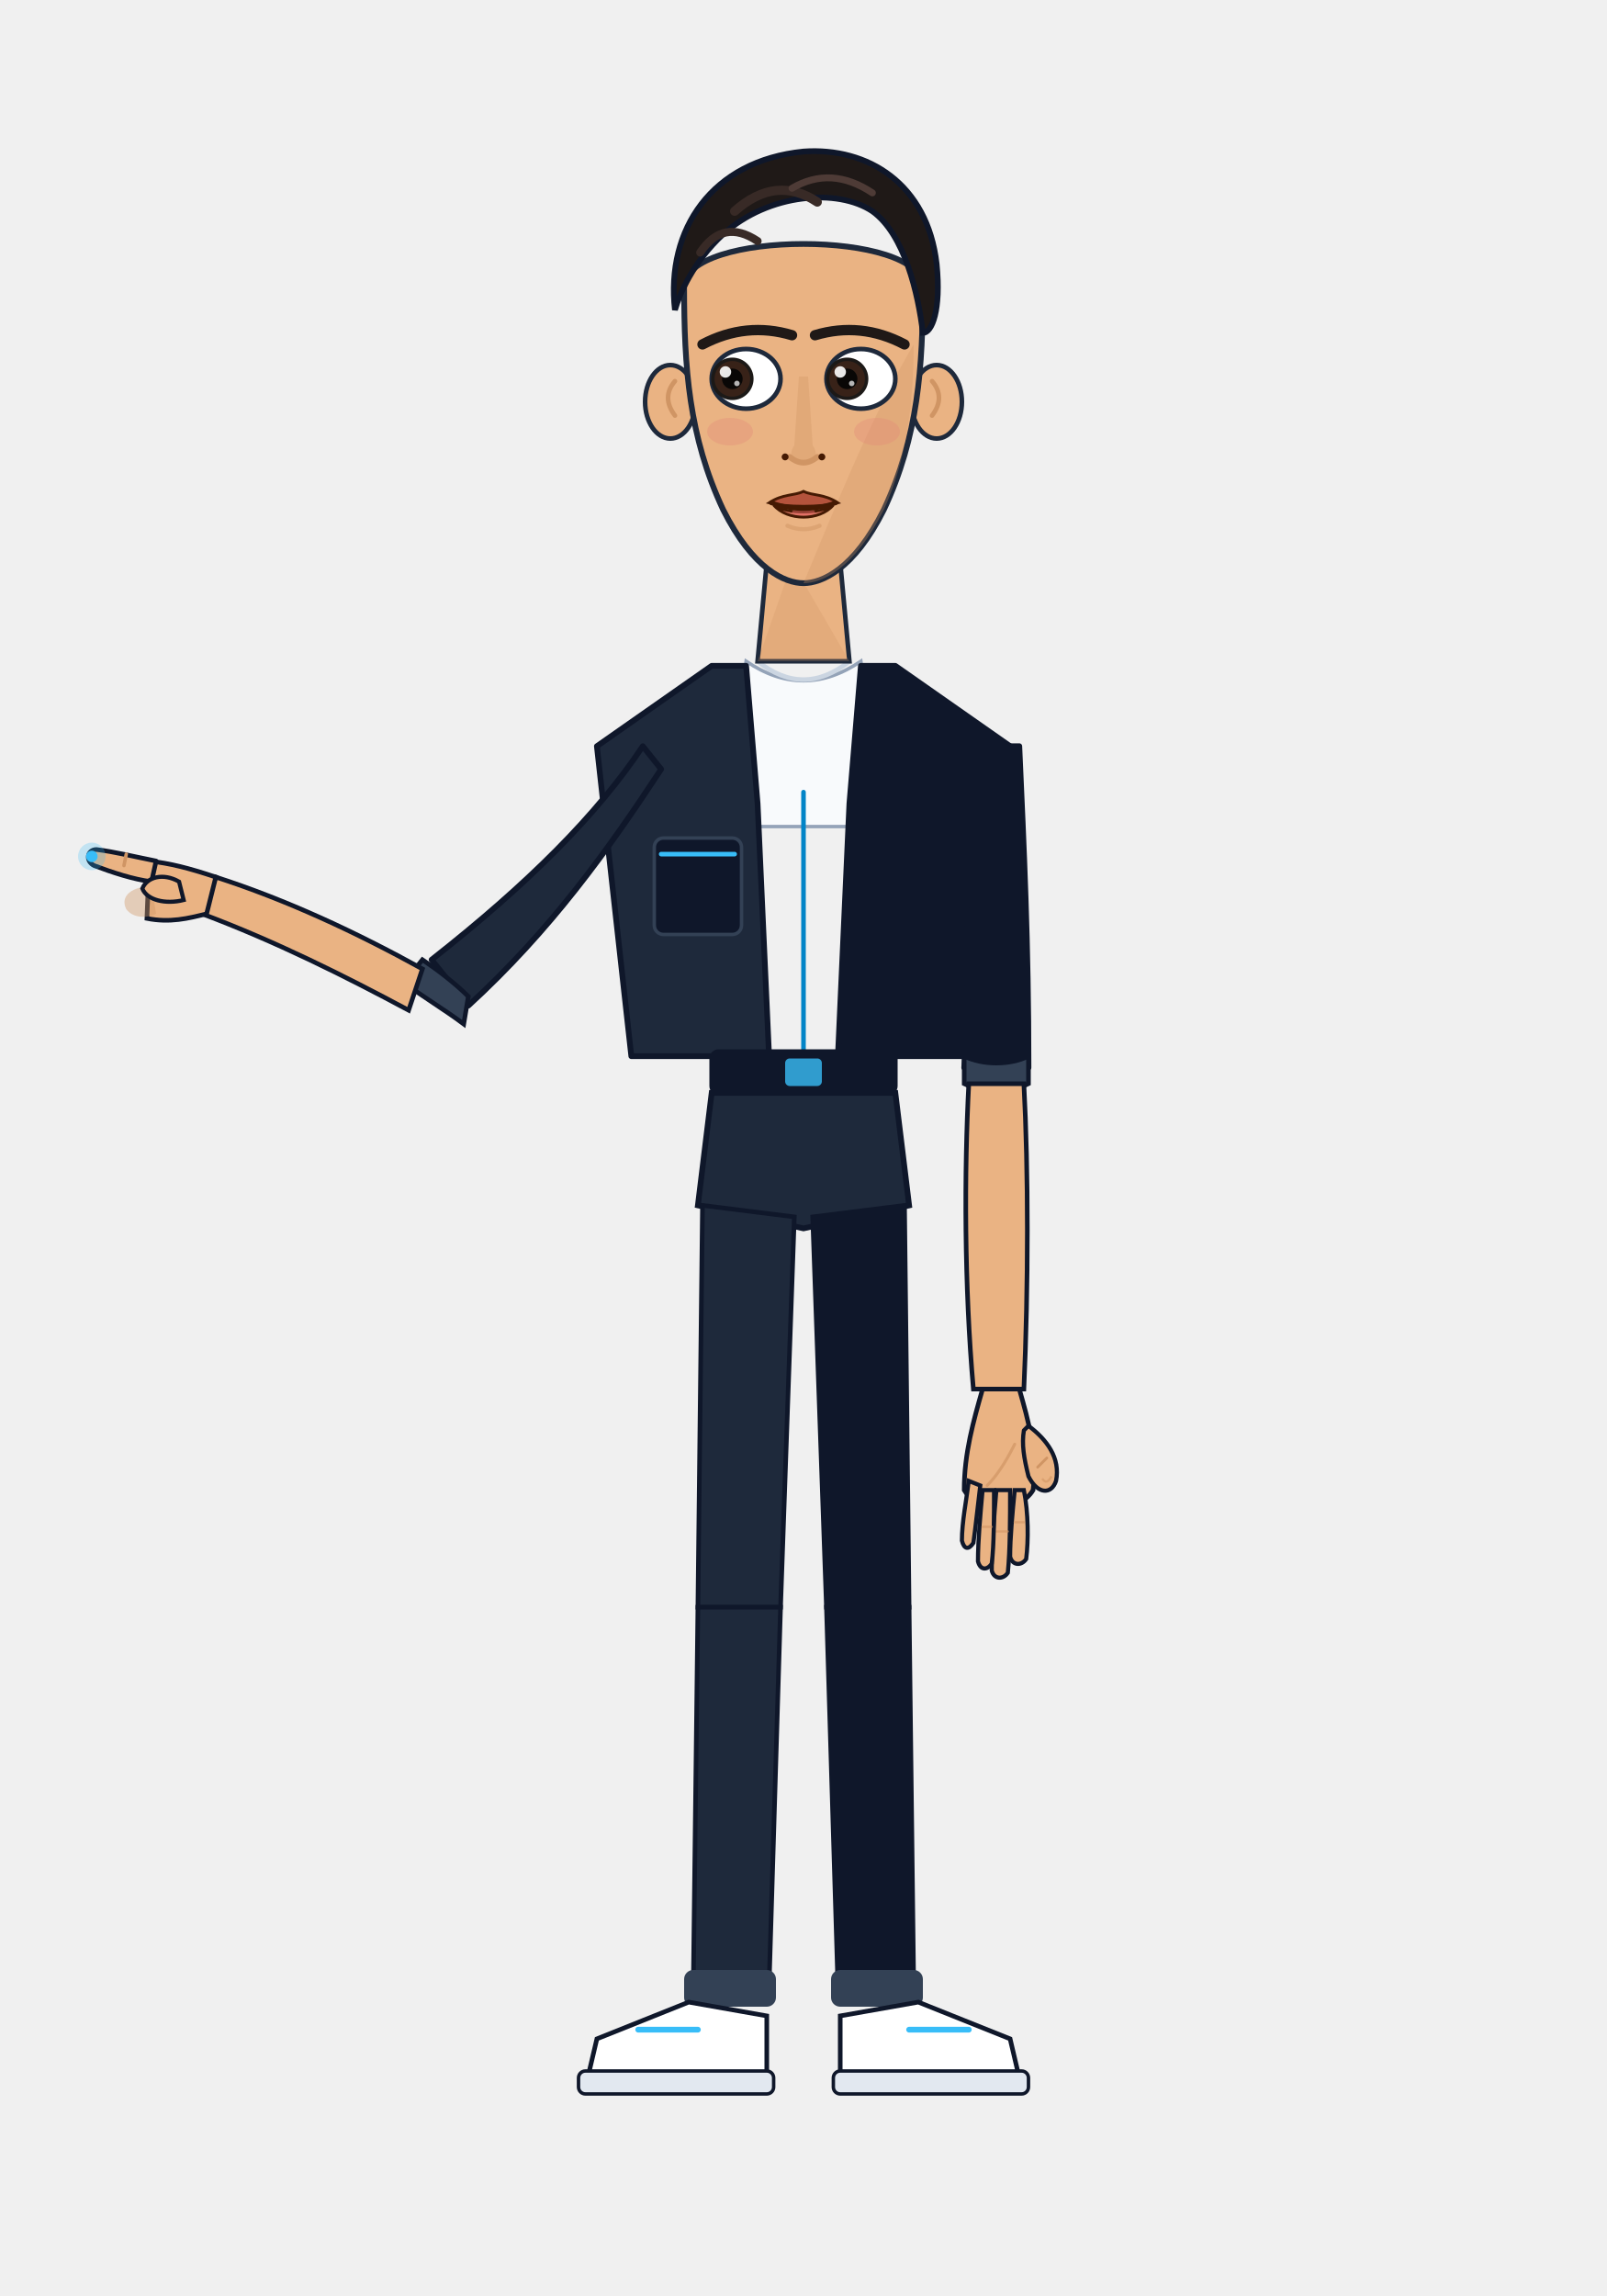
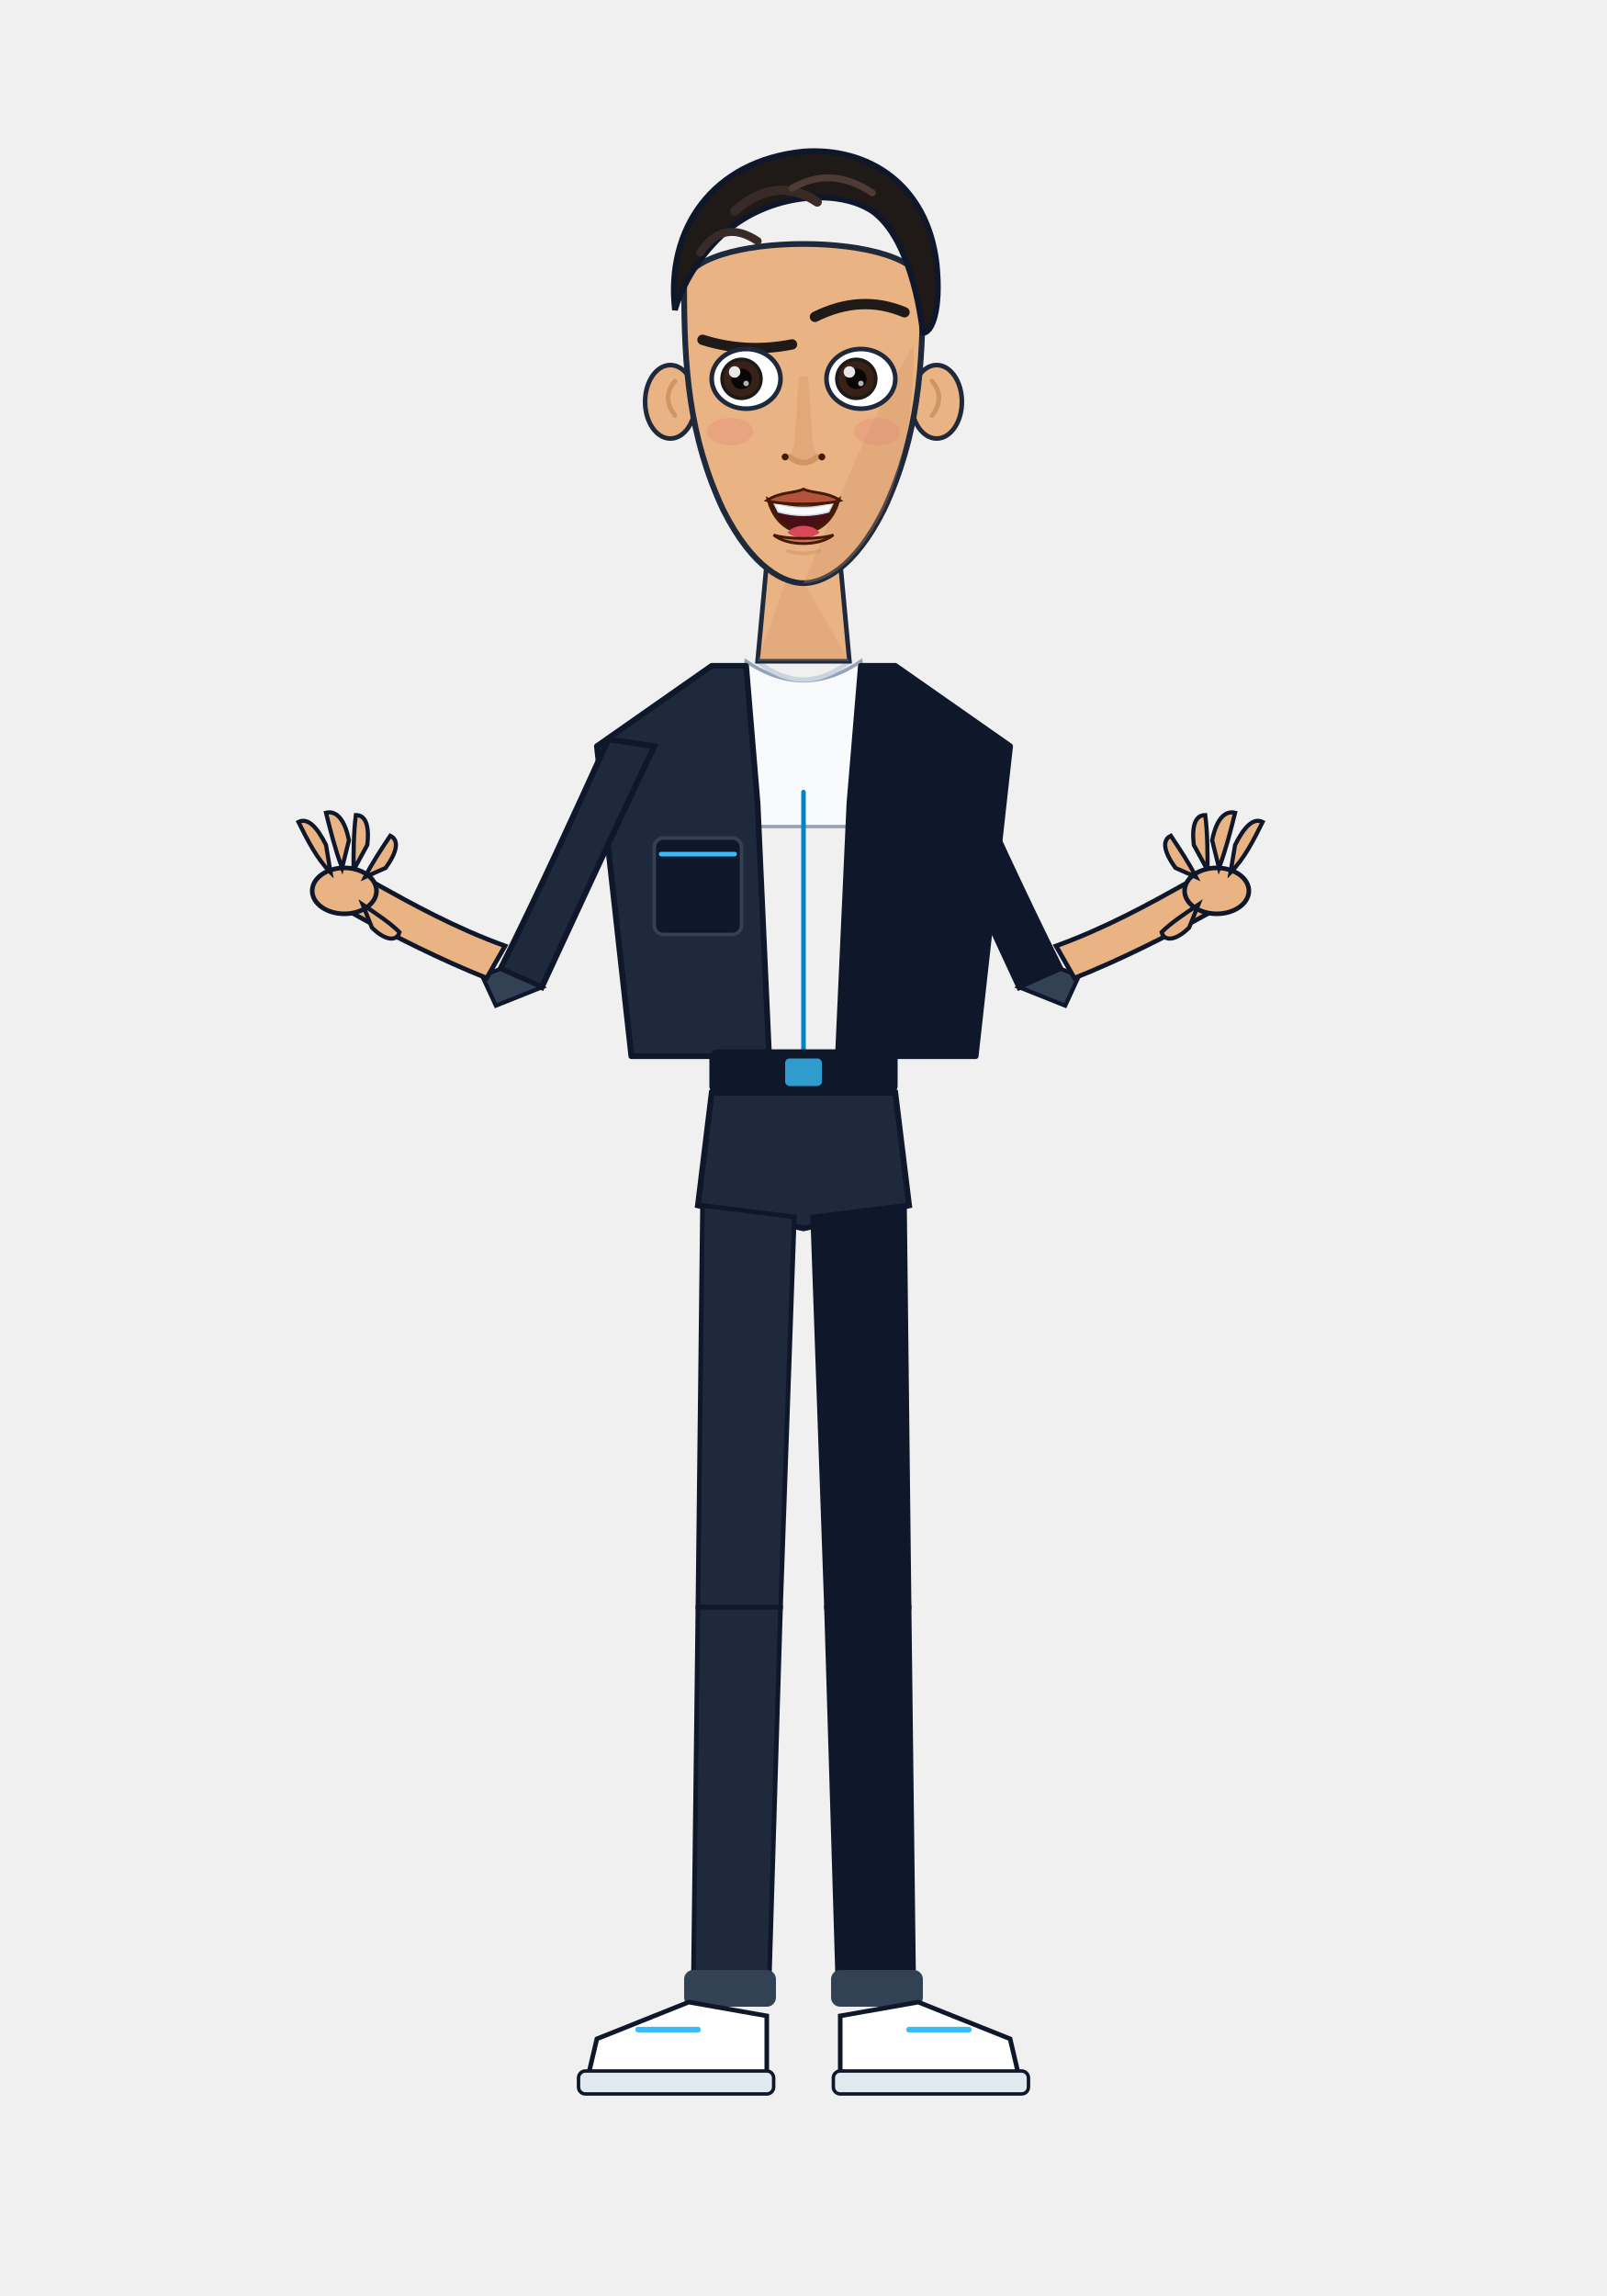
<svg xmlns="http://www.w3.org/2000/svg" viewBox="-100 50 700 1000" width="700" height="1000">
  <g id="modern_character_root">
    <path d="M 210 526 L 290 526 L 296 575 L 250 585 L 204 575 Z" fill="#1e293b" stroke="#0f172a" stroke-width="2.5" />
    <path d="M 206 575 L 246 580 L 240 750 L 204 750 Z" fill="#1e293b" stroke="#0f172a" stroke-width="2" />
    <path d="M 204 750 L 240 750 L 235 915 L 202 915 Z" fill="#1e293b" stroke="#0f172a" stroke-width="2" />
    <rect x="198" y="908" width="40" height="16" rx="4" fill="#334155" />
    <path d="M 254 580 L 294 575 L 296 750 L 260 750 Z" fill="#0f172a" stroke="#0f172a" stroke-width="2" />
    <path d="M 260 750 L 296 750 L 298 915 L 265 915 Z" fill="#0f172a" stroke="#0f172a" stroke-width="2" />
    <rect x="262" y="908" width="40" height="16" rx="4" fill="#334155" />
    <path d="M 156 955 L 234 955 L 234 928 L 200 922 L 160 938 Z" fill="#ffffff" stroke="#0f172a" stroke-width="2" />
    <rect x="152" y="952" width="85" height="10" rx="3" fill="#e2e8f0" stroke="#0f172a" stroke-width="1.5" />
    <line x1="178" y1="934" x2="204" y2="934" stroke="#38bdf8" stroke-width="2.5" stroke-linecap="round" />
    <path d="M 266 955 L 344 955 L 340 938 L 300 922 L 266 928 Z" fill="#ffffff" stroke="#0f172a" stroke-width="2" />
    <rect x="263" y="952" width="85" height="10" rx="3" fill="#e2e8f0" stroke="#0f172a" stroke-width="1.5" />
    <line x1="296" y1="934" x2="322" y2="934" stroke="#38bdf8" stroke-width="2.5" stroke-linecap="round" />
    <path d="M 225 338 Q 250 355 275 338 L 285 410 L 215 410 Z" fill="#f8fafc" stroke="#94a3b8" stroke-width="1.5" />
    <path d="M 230 338 Q 250 354 270 338" stroke="#cbd5e1" stroke-width="2" fill="none" />
    <path d="M 210 340 L 160 375 L 175 510 L 235 510 L 230 400 L 225 340 Z" fill="#1e293b" stroke="#0f172a" stroke-width="2.5" stroke-linejoin="round" />
    <path d="M 290 340 L 340 375 L 325 510 L 265 510 L 270 400 L 275 340 Z" fill="#0f172a" stroke="#0f172a" stroke-width="2.5" stroke-linejoin="round" />
    <line x1="250" y1="395" x2="250" y2="510" stroke="#0284c7" stroke-width="2" stroke-linecap="round" />
    <rect x="185" y="415" width="38" height="42" rx="4" fill="#0f172a" stroke="#334155" stroke-width="1.5" />
    <line x1="188" y1="422" x2="220" y2="422" stroke="#38bdf8" stroke-width="2" stroke-linecap="round" />
    <rect x="210" y="508" width="80" height="18" rx="3" fill="#0f172a" stroke="#0f172a" stroke-width="2" />
    <rect x="242" y="511" width="16" height="12" rx="2" fill="#38bdf8" opacity="0.8" />
-     <path d="M 180 375 C 160 405, 130 435, 88 468 L 104 488 C 140 455, 165 420, 188 385 Z" fill="#1e293b" stroke="#0f172a" stroke-width="2.5" stroke-linejoin="round" />
-     <path d="M 104 484 C 98 478, 90 472, 84 468 L 76 478 C 84 484, 94 490, 102 496 Z" fill="#334155" stroke="#0f172a" stroke-width="2" />
-     <path d="M 84 472 C 55 456, 25 442, -6 432 L -12 448 C 20 460, 50 475, 78 490 Z" fill="#eab383" stroke="#0f172a" stroke-width="2" />
-     <path d="M -6 432 C -18 428, -26 426, -35 425 L -36 450 C -26 452, -18 450, -10 448 Z" fill="#eab383" stroke="#0f172a" stroke-width="2" />
-     <path d="M -34 436 C -42 436, -48 440, -45 446 C -42 450, -36 450, -32 448 Z" fill="#d09564" opacity="0.4" />
-     <path d="M -32 425                 C -42 423, -50 421, -58 420                 C -62 420, -63 425, -59 427                 C -51 430, -42 433, -34 434 Z" fill="#eab383" stroke="#0f172a" stroke-width="2" stroke-linejoin="round" />
-     <line x1="-45" y1="422" x2="-46" y2="427" stroke="#d09564" stroke-width="1.5" stroke-linecap="round" />
-     <path d="M -22 434 C -29 430, -36 432, -38 437 C -36 442, -28 444, -20 442 Z" fill="#eab383" stroke="#0f172a" stroke-width="1.8" />
-     <circle cx="-60" cy="423" r="2.5" fill="#38bdf8" />
-     <circle cx="-60" cy="423" r="6" fill="#38bdf8" opacity="0.25" />
-     <path d="M 315 375 C 320 420, 324 460, 320 515 C 328 518, 342 518, 348 515 C 348 460, 346 420, 344 375 Z" fill="#0f172a" stroke="#0f172a" stroke-width="2.5" stroke-linejoin="round" />
-     <path d="M 320 510 C 328 514, 340 514, 348 510 L 348 522 C 340 526, 328 526, 320 522 Z" fill="#334155" stroke="#0f172a" stroke-width="2" />
-     <path d="M 322 522 C 320 560, 320 610, 324 655 L 346 655 C 348 610, 348 560, 346 522 Z" fill="#eab383" stroke="#0f172a" stroke-width="2" />
-     <g id="human_hand_r" transform="translate(344, 655) scale(-1, 1)">
-       <path d="M 0 0 C -4 14, -8 28, -6 44 C 0 54, 18 54, 24 44 C 24 28, 20 14, 16 0 Z" fill="#eab383" stroke="#0f172a" stroke-width="2" />
-       <path d="M -4 16 C -12 22, -18 30, -16 40 C -14 46, -8 46, -4 38 C -2 30, -1 24, -2 18 Z" fill="#eab383" stroke="#0f172a" stroke-width="1.8" stroke-linejoin="round" />
-       <line x1="-12" y1="30" x2="-8" y2="34" stroke="#d09564" stroke-width="1.2" stroke-linecap="round" />
-       <path d="M -14 38 Q -12 42 -10 39" stroke="#d09564" stroke-width="1" fill="none" opacity="0.6" />
-       <path d="M -2 44 C -4 54, -4 66, -3 74 C -1 77, 3 77, 4 73 C 4 65, 3 54, 2 44 Z" fill="#eab383" stroke="#0f172a" stroke-width="1.8" />
-       <line x1="-2" y1="58" x2="2" y2="58" stroke="#d09564" stroke-width="1" stroke-linecap="round" opacity="0.6" />
-       <path d="M 4 44 C 4 56, 4 70, 5 80 C 7 83, 11 83, 12 79 C 12 69, 11 56, 10 44 Z" fill="#eab383" stroke="#0f172a" stroke-width="1.8" />
-       <line x1="5" y1="62" x2="10" y2="62" stroke="#d09564" stroke-width="1" stroke-linecap="round" opacity="0.6" />
-       <path d="M 11 44 C 11 55, 11 68, 12 76 C 14 79, 17 79, 18 75 C 18 66, 17 55, 16 44 Z" fill="#eab383" stroke="#0f172a" stroke-width="1.8" />
-       <line x1="12" y1="60" x2="16" y2="60" stroke="#d09564" stroke-width="1" stroke-linecap="round" opacity="0.6" />
-       <path d="M 17 42 C 18 50, 19 60, 20 67 C 22 70, 24 70, 25 66 C 25 58, 23 48, 22 40 Z" fill="#eab383" stroke="#0f172a" stroke-width="1.8" />
-       <path d="M 2 24 C 6 32, 10 38, 14 42" stroke="#d09564" stroke-width="1.3" fill="none" stroke-linecap="round" opacity="0.7" />
-     </g>
+     <path d="M 165 372 C 150 405, 134 440, 118 472 L 136 480 C 150 450, 166 415, 185 375 Z" fill="#1e293b" stroke="#0f172a" stroke-width="2.5" />
+     <path d="M 118 472 L 110 475 L 116 488 L 136 480 Z" fill="#334155" stroke="#0f172a" stroke-width="1.8" />
+     <path d="M 112 476 C 92 468, 72 458, 54 448 L 62 434 C 80 444, 98 454, 120 462 Z" fill="#eab383" stroke="#0f172a" stroke-width="2" />
+     <ellipse cx="50" cy="438" rx="14" ry="10" fill="#eab383" stroke="#0f172a" stroke-width="2" />
+     <path d="M 58 444 C 64 448, 70 452, 74 456 C 73 460, 68 460, 62 454 Z" fill="#eab383" stroke="#0f172a" stroke-width="1.8" />
+     <path d="M 44 430 C 38 424, 34 416, 30 408 C 34 406, 38 410, 42 418 Z" fill="#eab383" stroke="#0f172a" stroke-width="1.8" />
+     <path d="M 49 428 C 46 420, 44 412, 42 404 C 46 403, 50 406, 52 416 Z" fill="#eab383" stroke="#0f172a" stroke-width="1.8" />
+     <path d="M 54 429 C 54 421, 54 413, 55 405 C 59 405, 61 409, 60 418 Z" fill="#eab383" stroke="#0f172a" stroke-width="1.8" />
+     <path d="M 59 432 C 62 426, 66 420, 70 414 C 74 416, 73 421, 68 428 Z" fill="#eab383" stroke="#0f172a" stroke-width="1.8" />
+     <path d="M 315 372 C 330 405, 346 440, 362 472 L 344 480 C 330 450, 314 415, 295 375 Z" fill="#0f172a" stroke="#0f172a" stroke-width="2.5" />
+     <path d="M 362 472 L 370 475 L 364 488 L 344 480 Z" fill="#334155" stroke="#0f172a" stroke-width="1.8" />
+     <path d="M 368 476 C 388 468, 408 458, 426 448 L 418 434 C 400 444, 382 454, 360 462 Z" fill="#eab383" stroke="#0f172a" stroke-width="2" />
+     <ellipse cx="430" cy="438" rx="14" ry="10" fill="#eab383" stroke="#0f172a" stroke-width="2" />
+     <path d="M 422 444 C 416 448, 410 452, 406 456 C 407 460, 412 460, 418 454 Z" fill="#eab383" stroke="#0f172a" stroke-width="1.8" />
+     <path d="M 436 430 C 442 424, 446 416, 450 408 C 446 406, 442 410, 438 418 Z" fill="#eab383" stroke="#0f172a" stroke-width="1.8" />
+     <path d="M 431 428 C 434 420, 436 412, 438 404 C 434 403, 430 406, 428 416 Z" fill="#eab383" stroke="#0f172a" stroke-width="1.8" />
+     <path d="M 426 429 C 426 421, 426 413, 425 405 C 421 405, 419 409, 420 418 Z" fill="#eab383" stroke="#0f172a" stroke-width="1.8" />
+     <path d="M 421 432 C 418 426, 414 420, 410 414 C 406 416, 407 421, 412 428 Z" fill="#eab383" stroke="#0f172a" stroke-width="1.8" />
    <path d="M 234 295 L 230 338 L 270 338 L 266 295 Z" fill="#eab383" stroke="#1e293b" stroke-width="2" />
    <path d="M 245 295 L 230 338 L 270 338 Z" fill="#d09564" opacity="0.25" />
    <ellipse cx="192" cy="225" rx="11" ry="16" fill="#eab383" stroke="#1e293b" stroke-width="2" />
    <path d="M 194 216 Q 188 223 194 231" stroke="#d09564" stroke-width="2" fill="none" stroke-linecap="round" />
    <ellipse cx="308" cy="225" rx="11" ry="16" fill="#eab383" stroke="#1e293b" stroke-width="2" />
    <path d="M 306 216 Q 312 223 306 231" stroke="#d09564" stroke-width="2" fill="none" stroke-linecap="round" />
    <path d="M 198 175               C 198 150, 302 150, 302 175               C 302 210, 300 240, 285 272               C 272 298, 258 304, 250 304               C 242 304, 228 298, 215 272               C 200 240, 198 210, 198 175 Z" fill="#eab383" stroke="#1e293b" stroke-width="2.5" />
    <path d="M 250 304 C 258 304, 272 298, 285 272 C 295 250, 298 225, 298 200 C 280 230, 260 280, 250 304 Z" fill="#d09564" opacity="0.3" />
    <ellipse cx="218" cy="238" rx="10" ry="6" fill="#e28878" opacity="0.35" />
    <ellipse cx="282" cy="238" rx="10" ry="6" fill="#e28878" opacity="0.35" />
    <path d="M 194 185              C 190 150, 210 120, 250 116              C 278 114, 304 130, 308 165              C 310 185, 306 195, 302 195              C 300 178, 294 152, 280 142              C 265 132, 235 134, 215 152              C 202 164, 196 178, 194 185 Z" fill="#1f1917" stroke="#0f172a" stroke-width="2.5" />
    <path d="M 220 142 Q 238 126 256 138" stroke="#382a26" stroke-width="4" stroke-linecap="round" fill="none" />
    <path d="M 245 132 Q 262 122 280 134" stroke="#4e3b36" stroke-width="3" stroke-linecap="round" fill="none" />
    <path d="M 205 160 Q 215 145 230 155" stroke="#382a26" stroke-width="3.5" stroke-linecap="round" fill="none" />
-     <path d="M 206 200 Q 225 190 245 196" stroke="#1f1917" stroke-width="4.5" stroke-linecap="round" fill="none" />
-     <path d="M 255 196 Q 275 190 294 200" stroke="#1f1917" stroke-width="4.5" stroke-linecap="round" fill="none" />
+     <path d="M 206 198 Q 225 204 245 200" stroke="#1f1917" stroke-width="4.5" stroke-linecap="round" fill="none" />
+     <path d="M 255 188 Q 275 178 294 186" stroke="#1f1917" stroke-width="4.5" stroke-linecap="round" fill="none" />
    <ellipse cx="225" cy="215" rx="15" ry="13" fill="#ffffff" stroke="#1e293b" stroke-width="2" />
-     <circle cx="219" cy="215" r="8.5" fill="#382218" stroke="#1c1917" stroke-width="1.5" />
-     <circle cx="219" cy="215" r="4.5" fill="#090706" />
-     <circle cx="216" cy="212" r="2.5" fill="#ffffff" opacity="0.9" />
-     <circle cx="221" cy="217" r="1.2" fill="#ffffff" opacity="0.7" />
+     <circle cx="223" cy="215" r="8.5" fill="#382218" stroke="#1c1917" stroke-width="1.5" />
+     <circle cx="223" cy="215" r="4.5" fill="#090706" />
+     <circle cx="220" cy="212" r="2.5" fill="#ffffff" opacity="0.9" />
+     <circle cx="225" cy="217" r="1.2" fill="#ffffff" opacity="0.7" />
    <ellipse cx="275" cy="215" rx="15" ry="13" fill="#ffffff" stroke="#1e293b" stroke-width="2" />
-     <circle cx="269" cy="215" r="8.5" fill="#382218" stroke="#1c1917" stroke-width="1.5" />
-     <circle cx="269" cy="215" r="4.5" fill="#090706" />
-     <circle cx="266" cy="212" r="2.5" fill="#ffffff" opacity="0.9" />
-     <circle cx="271" cy="217" r="1.2" fill="#ffffff" opacity="0.7" />
+     <circle cx="273" cy="215" r="8.5" fill="#382218" stroke="#1c1917" stroke-width="1.5" />
+     <circle cx="273" cy="215" r="4.5" fill="#090706" />
+     <circle cx="270" cy="212" r="2.5" fill="#ffffff" opacity="0.9" />
+     <circle cx="275" cy="217" r="1.2" fill="#ffffff" opacity="0.7" />
    <path d="M 248 214 L 246 244 Q 242 250 250 252 Q 258 250 254 244 L 252 214" fill="#d09564" opacity="0.35" />
    <path d="M 244 249 Q 250 254 256 249" stroke="#d09564" stroke-width="2.5" stroke-linecap="round" fill="none" />
    <circle cx="242" cy="249" r="1.5" fill="#451a03" />
    <circle cx="258" cy="249" r="1.5" fill="#451a03" />
-     <path d="M 235 269 C 241 265, 246 266, 250 264 C 254 266, 259 265, 265 269 C 258 271, 242 271, 235 269 Z" fill="#b4533c" stroke="#451a03" stroke-width="1.2" />
-     <path d="M 237 270 C 243 277, 257 277, 263 270 C 257 274, 243 274, 237 270 Z" fill="#cf705c" stroke="#451a03" stroke-width="1.2" />
-     <ellipse cx="250" cy="273" rx="5" ry="1.5" fill="#f87171" opacity="0.45" />
-     <path d="M 243 279 Q 250 282 257 279" stroke="#d09564" stroke-width="1.8" fill="none" opacity="0.5" stroke-linecap="round" />
-     <path d="M 236 269 Q 250 274 264 269" fill="none" stroke="#451a03" stroke-width="2" stroke-linecap="round" />
-     <circle cx="236" cy="269" r="0.8" fill="#451a03" />
-     <circle cx="264" cy="269" r="0.8" fill="#451a03" />
+     <path d="M 235 268 C 240 286, 260 286, 265 268 C 258 272, 242 272, 235 268 Z" fill="#4a0e17" stroke="#451a03" stroke-width="1.8" />
+     <path d="M 237 269 Q 250 273 263 269 L 261 273 Q 250 276 239 273 Z" fill="#f8fafc" stroke="#cbd5e1" stroke-width="0.6" />
+     <path d="M 243 282 C 246 278, 254 278, 257 282 C 253 285, 247 285, 243 282 Z" fill="#d94858" />
+     <path d="M 234 268 C 240 264, 246 265, 250 263 C 254 265, 260 264, 266 268 C 260 270, 240 270, 234 268 Z" fill="#b4533c" stroke="#451a03" stroke-width="1.2" />
+     <path d="M 237 283 C 243 288, 257 288, 263 283 C 257 285, 243 285, 237 283 Z" fill="#cf705c" stroke="#451a03" stroke-width="1.2" />
+     <path d="M 243 290 Q 250 292 257 290" stroke="#d09564" stroke-width="1.6" fill="none" opacity="0.5" stroke-linecap="round" />
  </g>
</svg>
